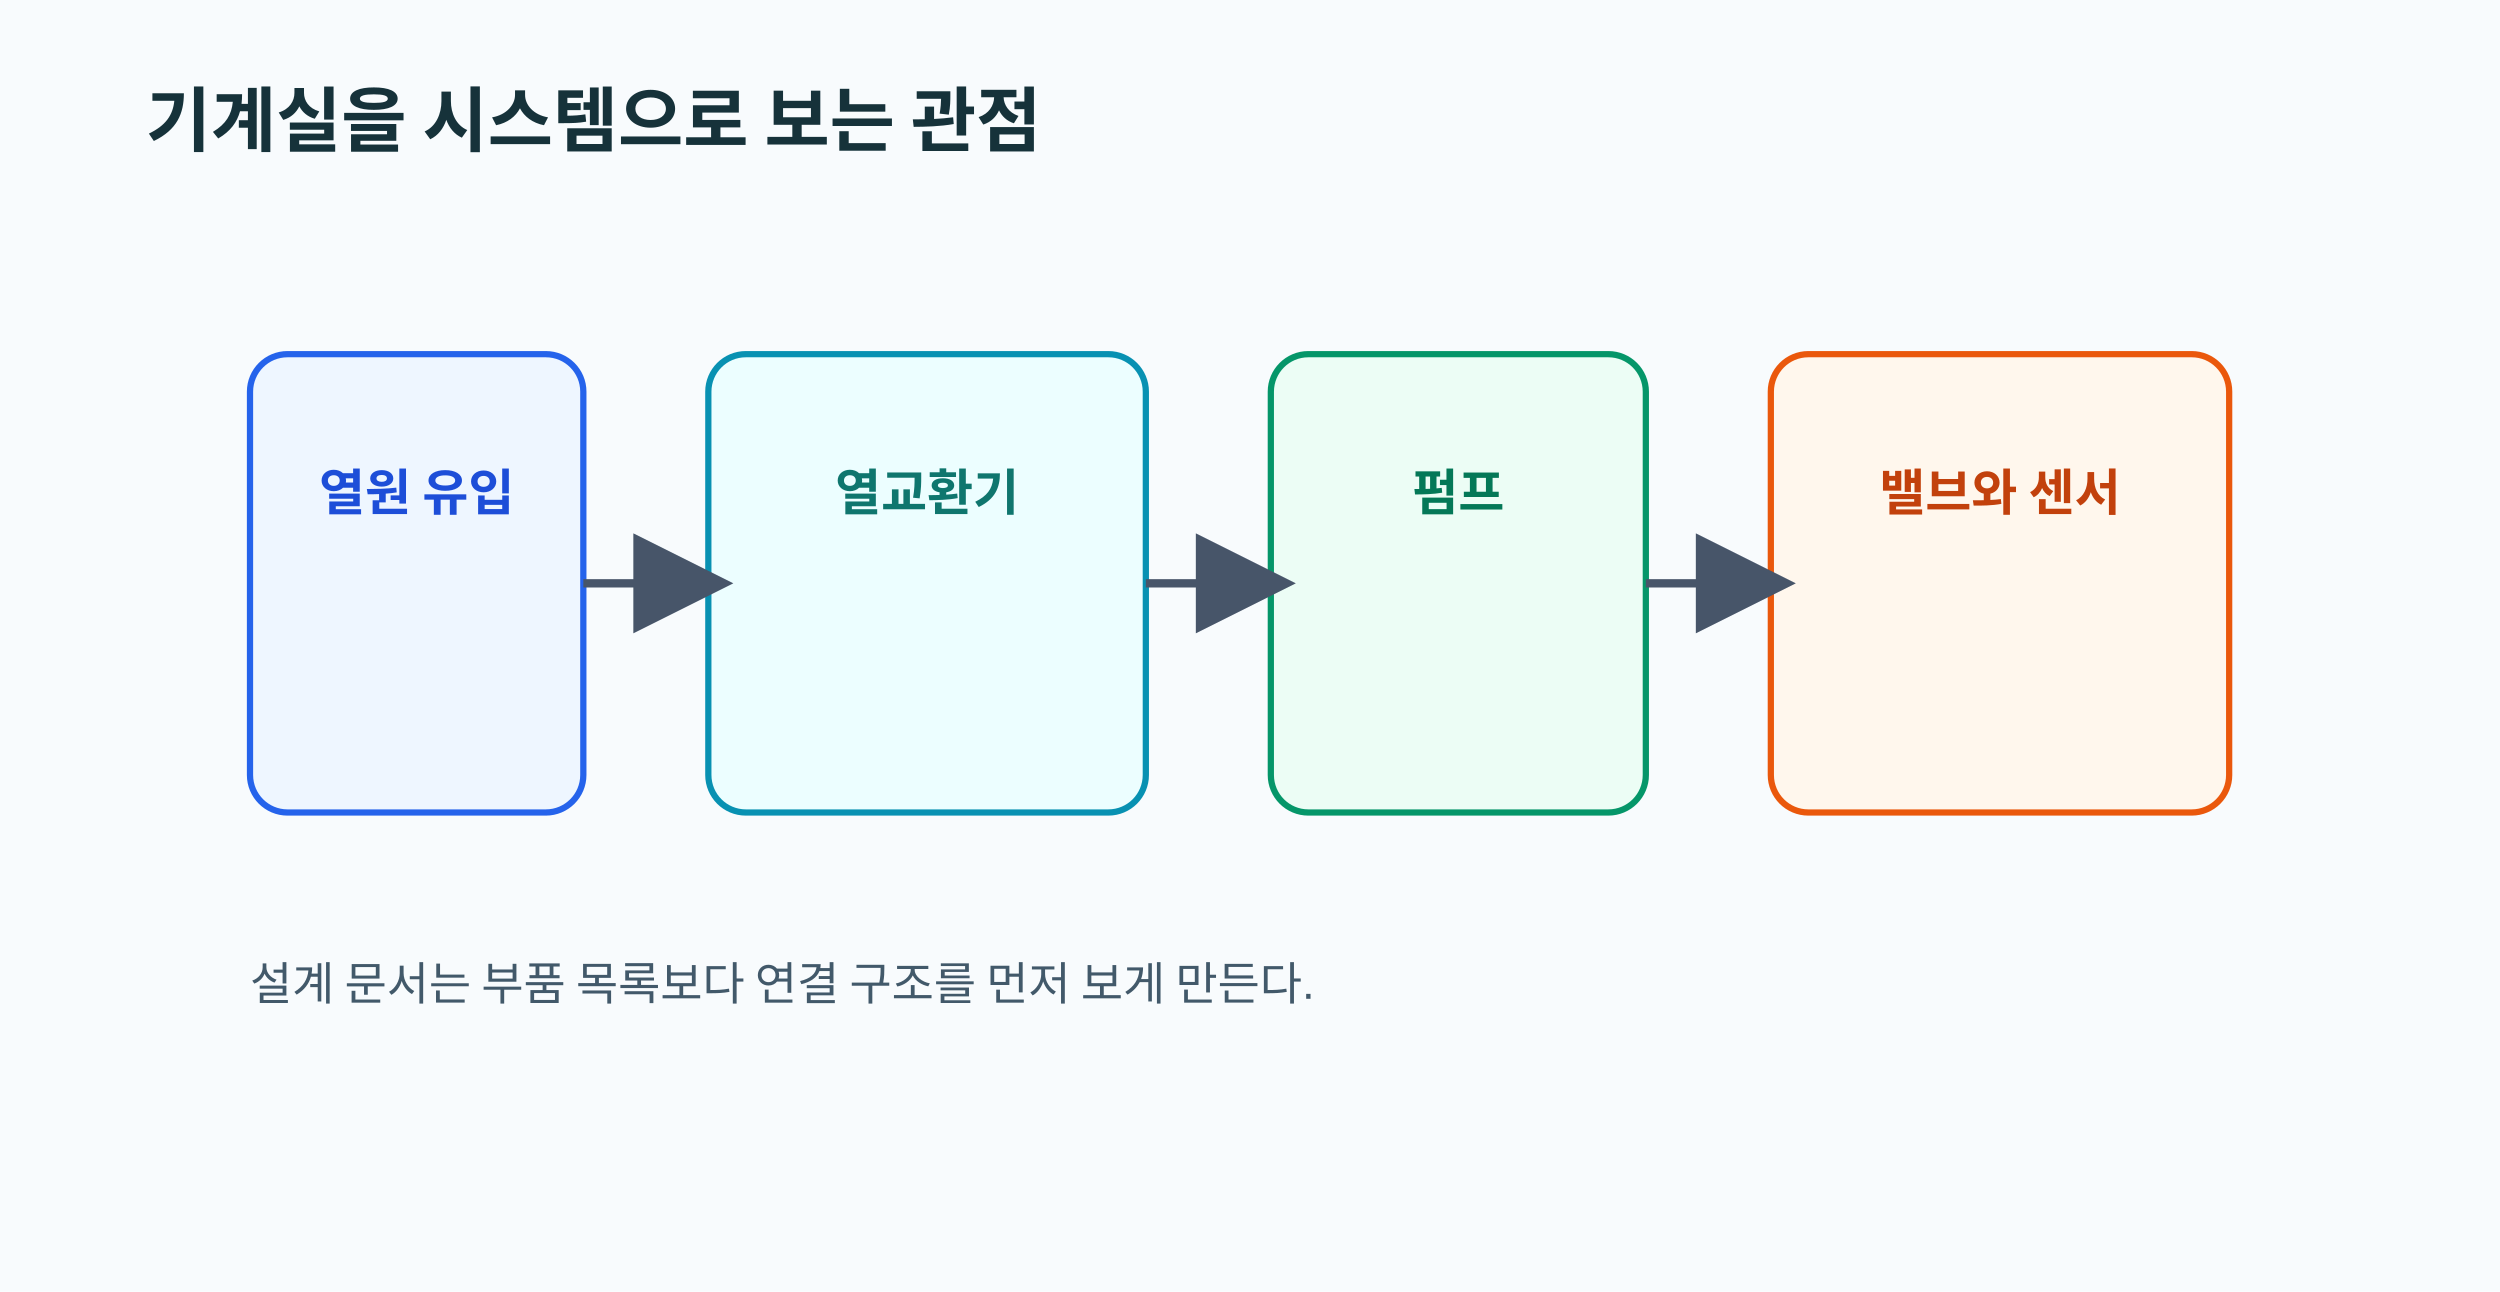
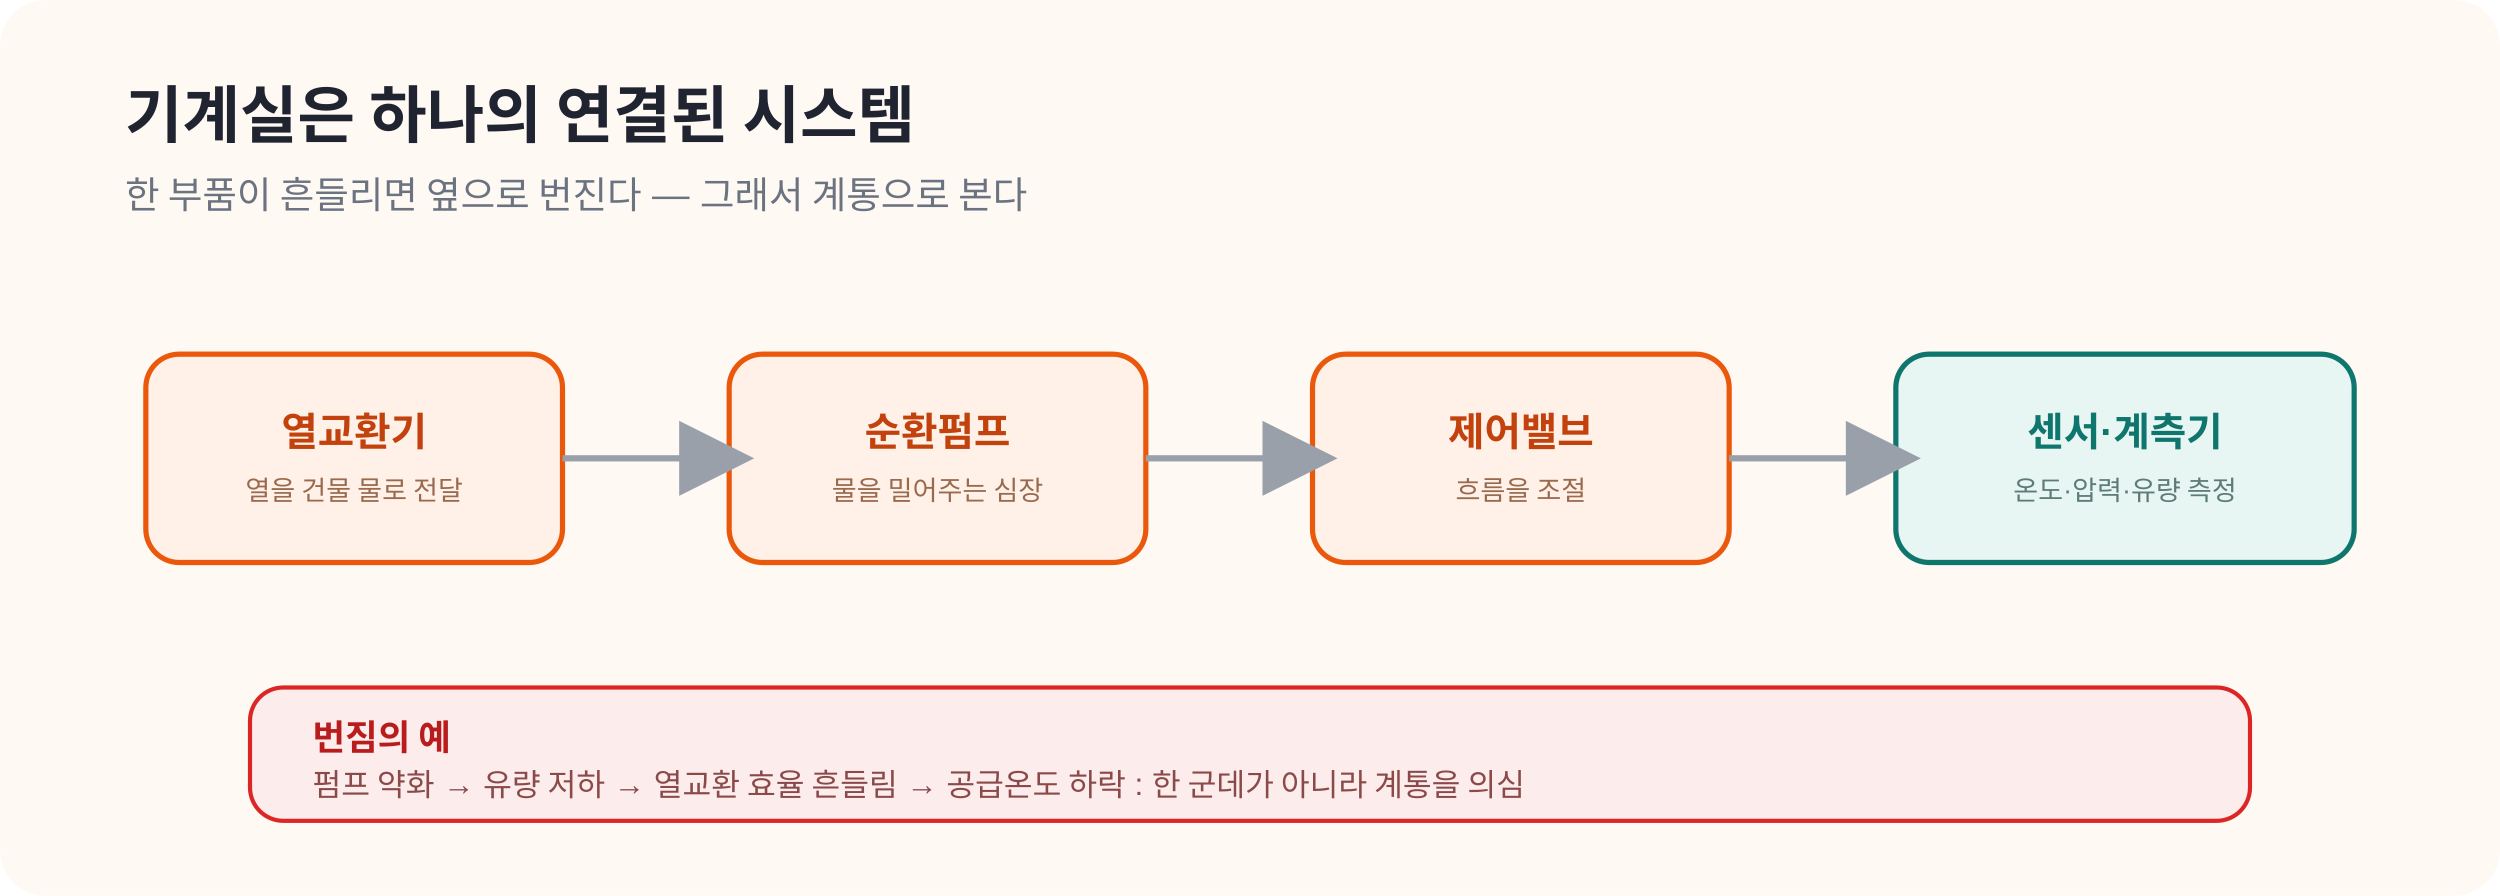
- <svg xmlns="http://www.w3.org/2000/svg" width="1200" height="620" viewBox="0 0 1200 620">
-   <rect width="1200" height="620" fill="#f8fbfd" />
-   <text x="70" y="70" font-size="34" font-family="Segoe UI, Arial" font-weight="700" fill="#16323a">기계실을 시스템으로 보는 관점</text>
-   <rect x="120" y="170" width="160" height="220" rx="18" fill="#eef6ff" stroke="#2563eb" stroke-width="3" />
-   <text x="200" y="245" text-anchor="middle" font-size="24" font-family="Segoe UI, Arial" font-weight="700" fill="#1d4ed8">열원 유입</text>
-   <rect x="340" y="170" width="210" height="220" rx="18" fill="#ecfeff" stroke="#0891b2" stroke-width="3" />
-   <text x="445" y="245" text-anchor="middle" font-size="24" font-family="Segoe UI, Arial" font-weight="700" fill="#0f766e">열교환기</text>
-   <rect x="610" y="170" width="180" height="220" rx="18" fill="#ecfdf5" stroke="#059669" stroke-width="3" />
-   <text x="700" y="245" text-anchor="middle" font-size="24" font-family="Segoe UI, Arial" font-weight="700" fill="#047857">펌프</text>
-   <rect x="850" y="170" width="220" height="220" rx="18" fill="#fff7ed" stroke="#ea580c" stroke-width="3" />
-   <text x="960" y="245" text-anchor="middle" font-size="24" font-family="Segoe UI, Arial" font-weight="700" fill="#c2410c">밸브와 센서</text>
-   <path d="M280 280H340" stroke="#475569" stroke-width="4" marker-end="url(#arrow)" />
-   <path d="M550 280H610" stroke="#475569" stroke-width="4" marker-end="url(#arrow)" />
-   <path d="M790 280H850" stroke="#475569" stroke-width="4" marker-end="url(#arrow)" />
-   <text x="120" y="480" font-size="22" font-family="Segoe UI, Arial" fill="#42596a">설계 문서는 부품 목록보다 연결 구조를 먼저 보게 만든다.</text>
+ <svg xmlns="http://www.w3.org/2000/svg" width="1200" height="430" viewBox="0 0 1200 430" font-family="Pretendard, 'Segoe UI', Arial, sans-serif">
  <defs>
-     <marker id="arrow" markerWidth="12" markerHeight="12" refX="9" refY="6" orient="auto">
-       <path d="M0,0 L12,6 L0,12 z" fill="#475569" />
+     <marker id="ar" markerWidth="12" markerHeight="12" refX="8" refY="6" orient="auto">
+       <path d="M0 0 L12 6 L0 12 Z" fill="#9aa0aa" />
    </marker>
  </defs>
+   <rect width="1200" height="430" rx="22" fill="#fff9f4" />
+   <text x="60" y="66" font-size="30" font-weight="800" fill="#1f2430">기계실은 하나의 연결된 시스템</text>
+   <text x="60" y="100" font-size="18" fill="#6b7280">한 부품이 흔들리면 옆으로 번진다 — 그래서 계통으로 본다</text>
+   <g font-weight="700" font-size="19">
+     <g>
+       <rect x="70" y="170" width="200" height="100" rx="16" fill="#fff1e7" stroke="#ea580c" stroke-width="2.5" />
+       <text x="170" y="214" text-anchor="middle" fill="#c2410c">열교환기</text>
+       <text x="170" y="240" text-anchor="middle" font-size="13" font-weight="400" fill="#9a6a4f">열을 건물 물로 전달</text>
+     </g>
+     <g>
+       <rect x="350" y="170" width="200" height="100" rx="16" fill="#fff1e7" stroke="#ea580c" stroke-width="2.5" />
+       <text x="450" y="214" text-anchor="middle" fill="#c2410c">순환펌프</text>
+       <text x="450" y="240" text-anchor="middle" font-size="13" font-weight="400" fill="#9a6a4f">물을 밀어주는 심장</text>
+     </g>
+     <g>
+       <rect x="630" y="170" width="200" height="100" rx="16" fill="#fff1e7" stroke="#ea580c" stroke-width="2.5" />
+       <text x="730" y="214" text-anchor="middle" fill="#c2410c">제어밸브</text>
+       <text x="730" y="240" text-anchor="middle" font-size="13" font-weight="400" fill="#9a6a4f">흐름을 조절</text>
+     </g>
+     <g>
+       <rect x="910" y="170" width="220" height="100" rx="16" fill="#e7f5f3" stroke="#0f766e" stroke-width="2.5" />
+       <text x="1020" y="214" text-anchor="middle" fill="#0f766e">센서·계측기</text>
+       <text x="1020" y="240" text-anchor="middle" font-size="13" font-weight="400" fill="#5d7c78">온도·압력·유량 측정</text>
+     </g>
+   </g>
+   <path d="M270 220 H350" stroke="#9aa0aa" stroke-width="3" marker-end="url(#ar)" />
+   <path d="M550 220 H630" stroke="#9aa0aa" stroke-width="3" marker-end="url(#ar)" />
+   <path d="M830 220 H910" stroke="#9aa0aa" stroke-width="3" marker-end="url(#ar)" />
+   <rect x="120" y="330" width="960" height="64" rx="16" fill="#fdecec" stroke="#dc2626" stroke-width="2" />
+   <text x="150" y="360" font-size="17" font-weight="800" fill="#b91c1c">번짐의 예</text>
+   <text x="150" y="382" font-size="15" fill="#8a4a4a">펌프 약화 → 유량 저하 → 열교환 효율 흔들림 → 공급온도 하락 : 한 군데가 아니라 계통을 의심</text>
</svg>
